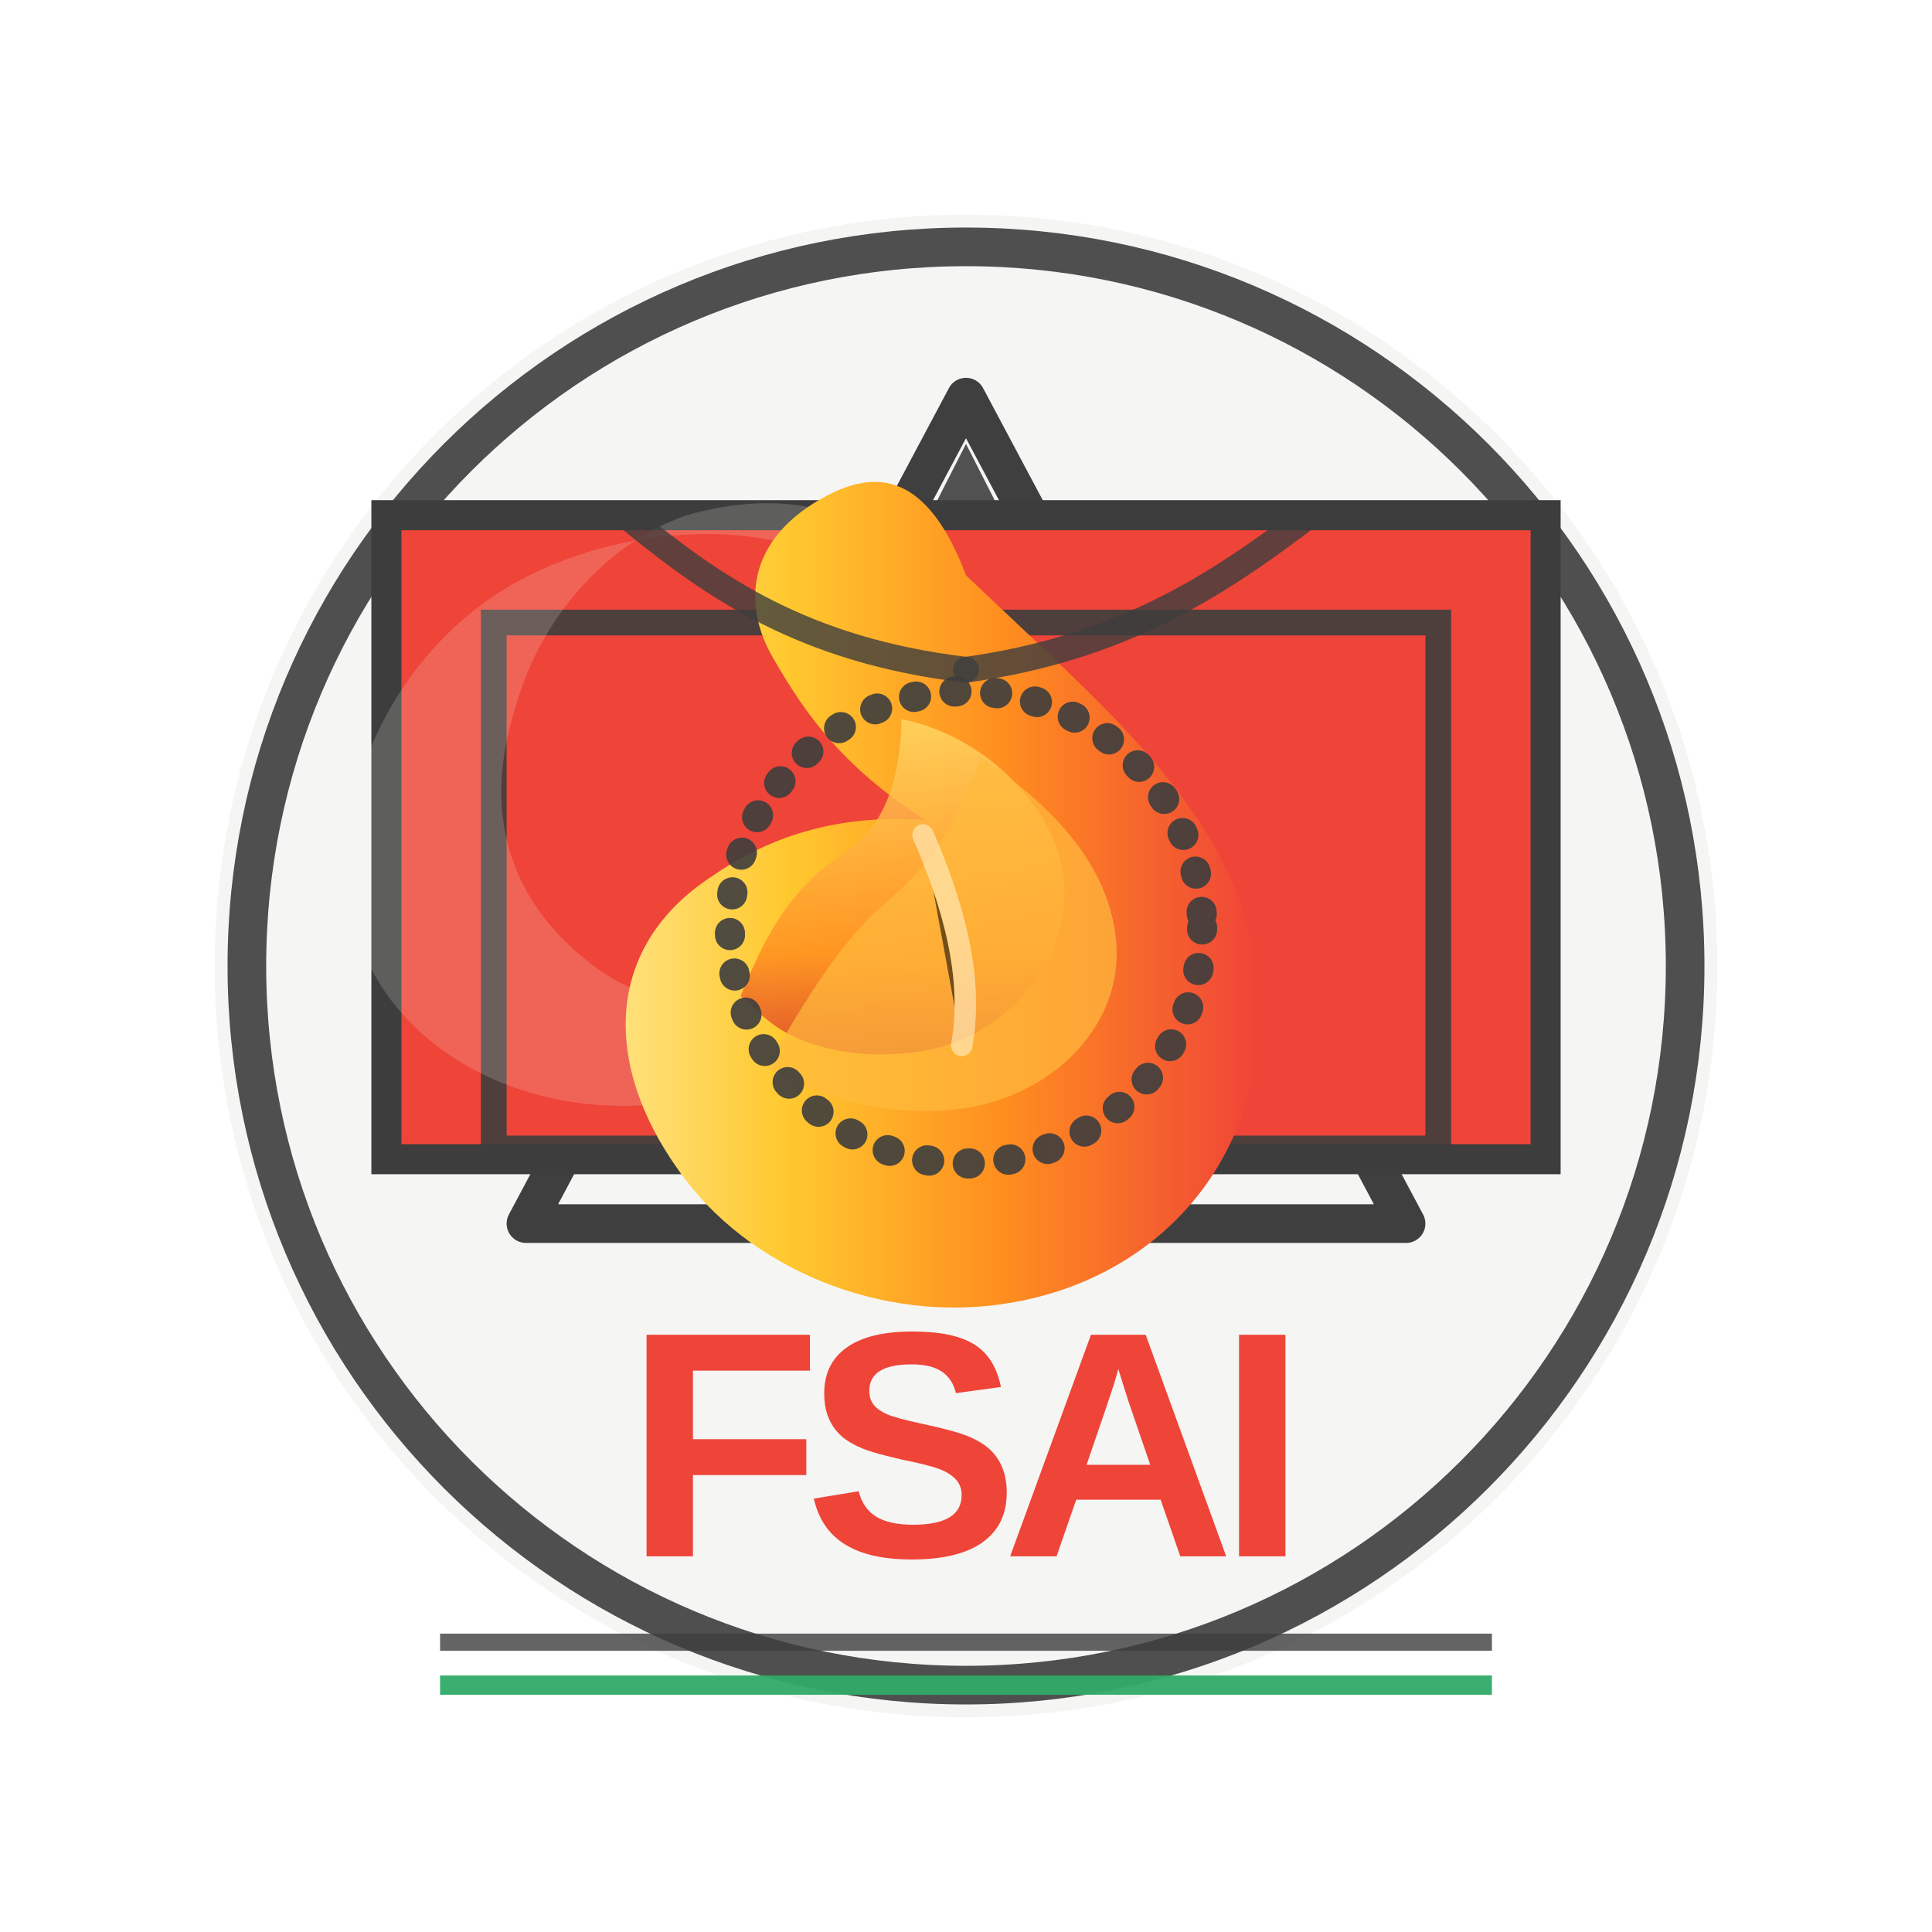
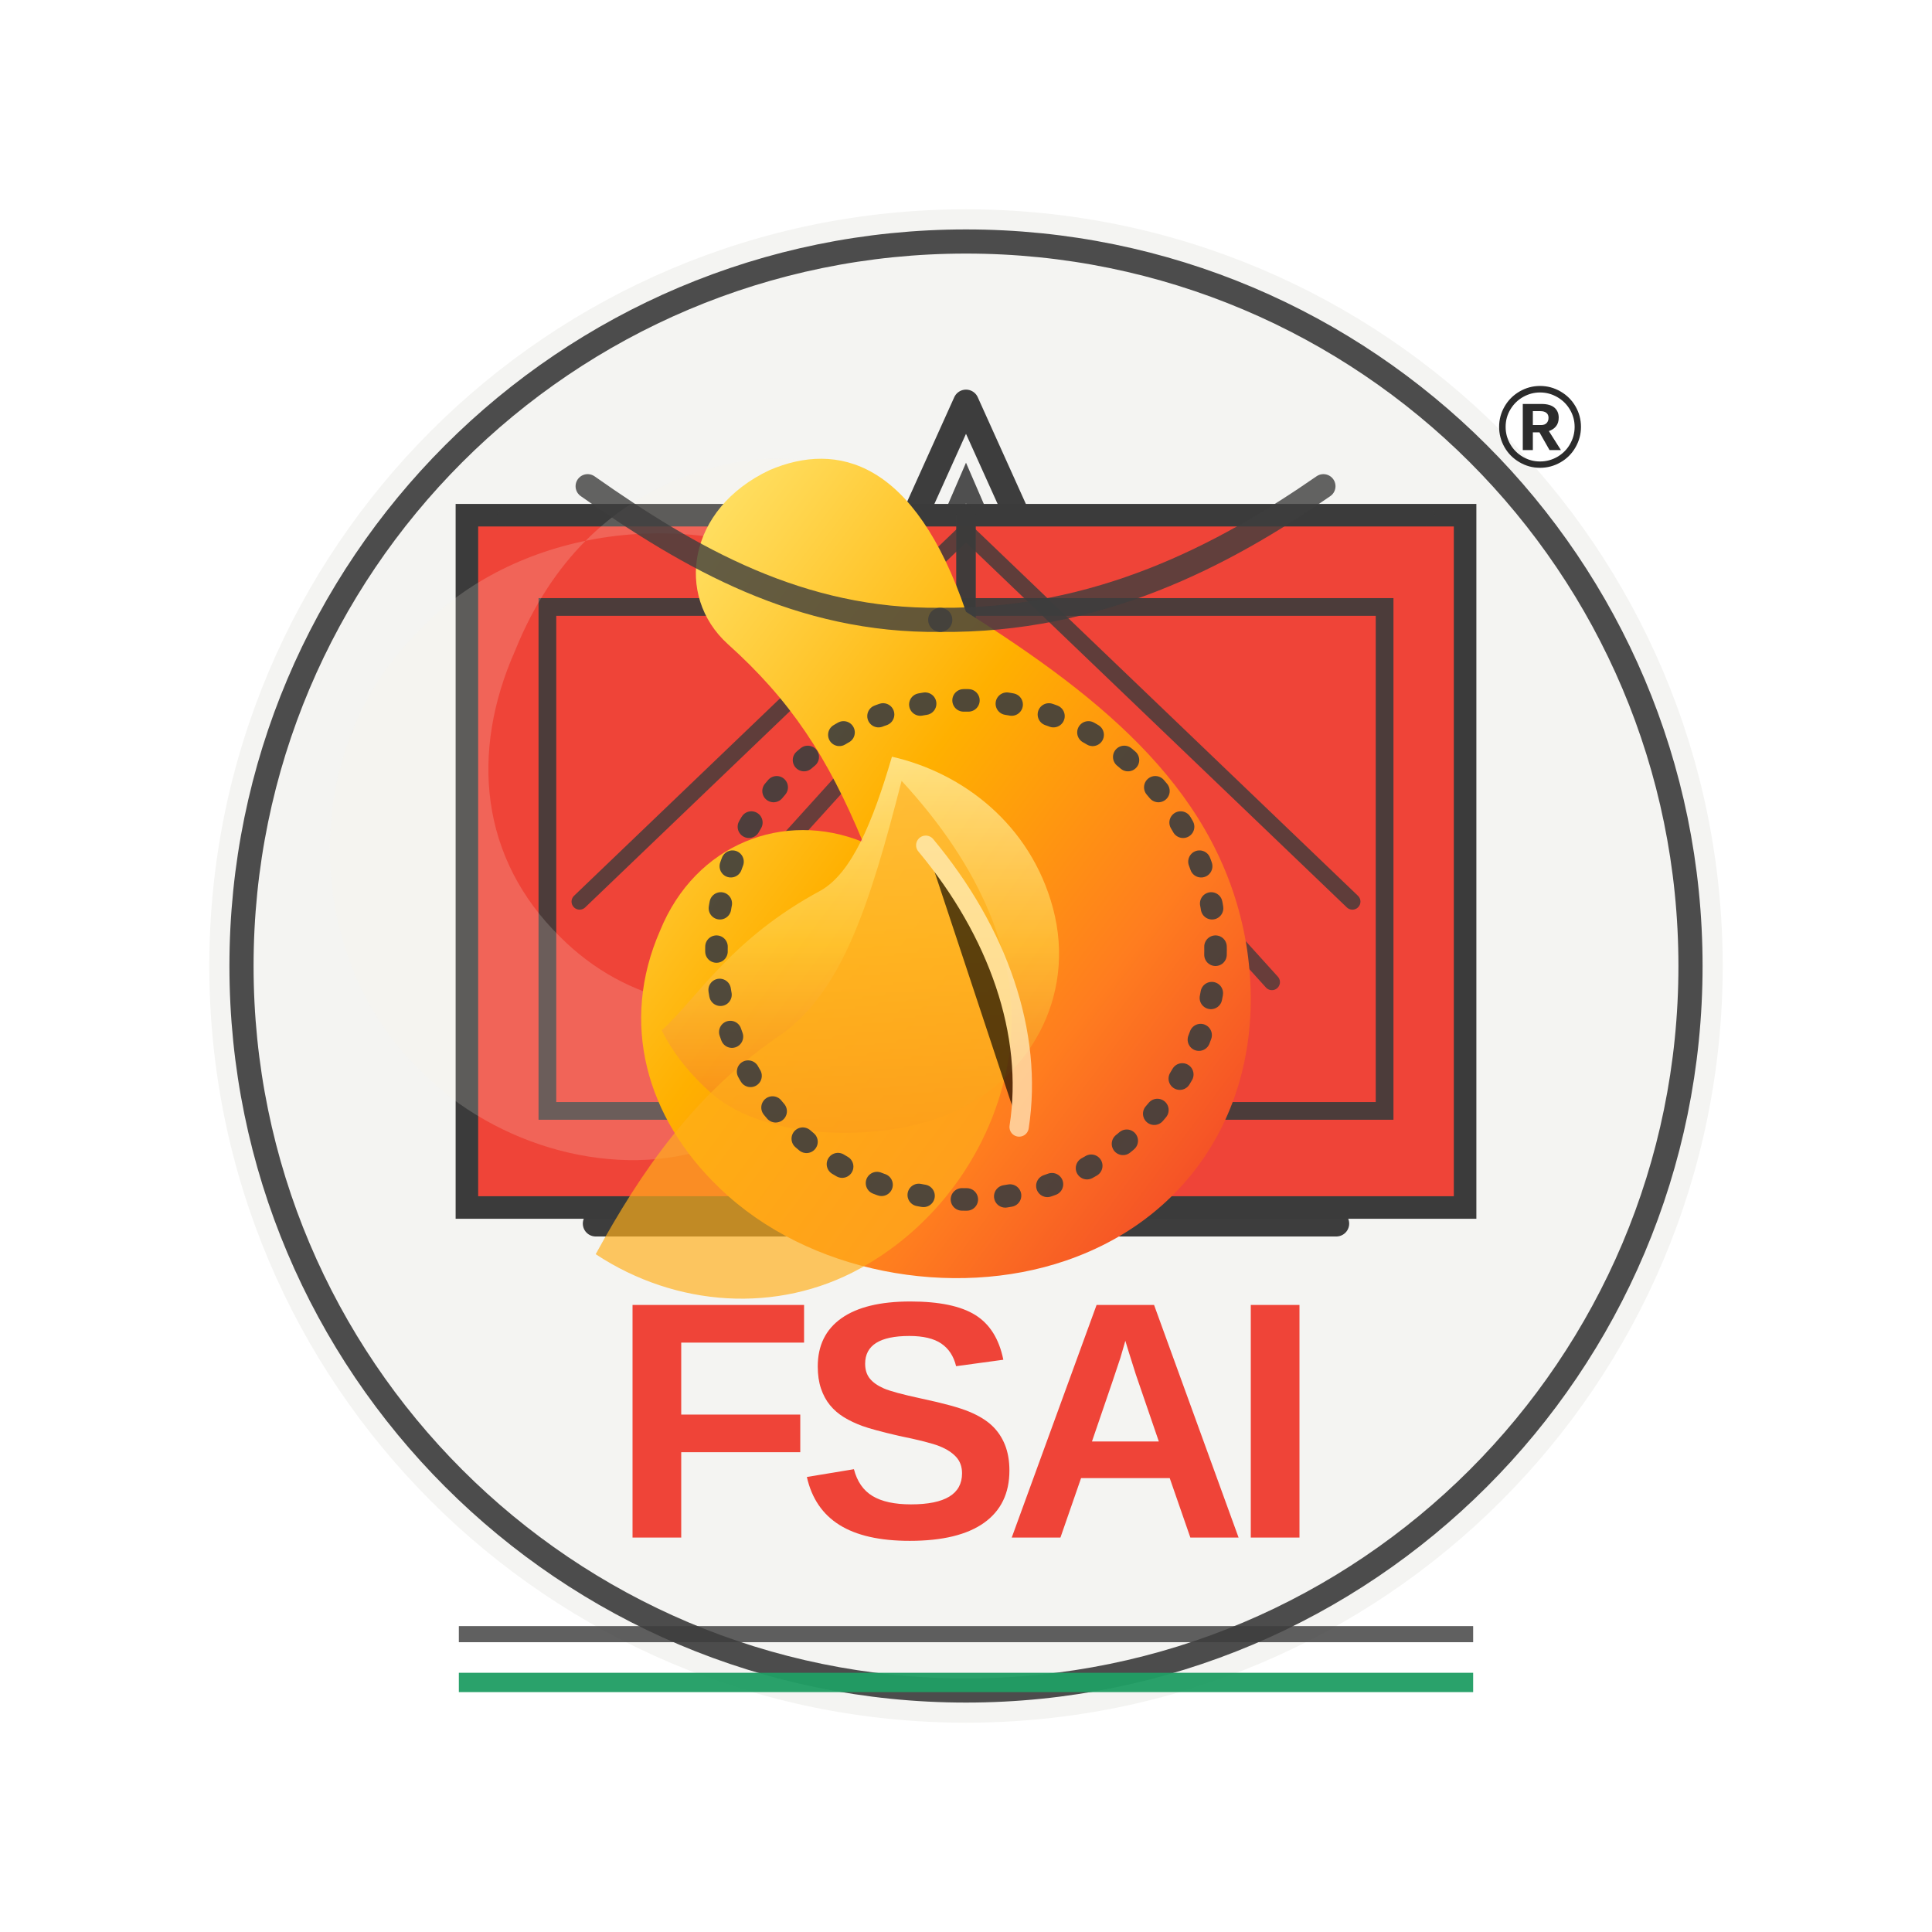
- <svg xmlns="http://www.w3.org/2000/svg" viewBox="0 0 900 900" role="img" aria-label="FSAI logo">
+ <svg xmlns="http://www.w3.org/2000/svg" viewBox="0 0 1200 1200" role="img" aria-label="FSAI logo">
  <defs>
-     <linearGradient id="flame" x1="0" x2="1">
-       <stop offset="0%" stop-color="#ffe07a" />
-       <stop offset="25%" stop-color="#ffc92f" />
-       <stop offset="60%" stop-color="#ff8d1f" />
-       <stop offset="100%" stop-color="#ef4438" />
+     <linearGradient id="flameGrad" x1="0" x2="1" y1="0" y2="1">
+       <stop offset="0%" stop-color="#ffeb7a" />
+       <stop offset="16%" stop-color="#ffd54d" />
+       <stop offset="42%" stop-color="#ffb000" />
+       <stop offset="70%" stop-color="#ff7d1f" />
+       <stop offset="100%" stop-color="#ef3a2b" />
    </linearGradient>
-     <linearGradient id="flameGlow" x1="0" x2="0" y1="0" y2="1">
-       <stop offset="0%" stop-color="#ffd966" />
-       <stop offset="70%" stop-color="#ff8d1f" />
-       <stop offset="100%" stop-color="#d93d2b" />
+     <linearGradient id="flameCore" x1="0" x2="0" y1="0" y2="1">
+       <stop offset="0%" stop-color="#fff3b2" />
+       <stop offset="50%" stop-color="#ffca3c" />
+       <stop offset="100%" stop-color="#f57c19" />
    </linearGradient>
  </defs>
-   <circle cx="450" cy="450" r="350" fill="#f5f5f4" />
-   <circle cx="450" cy="450" r="335" fill="none" stroke="#3d3d3d" stroke-width="18" stroke-linecap="round" stroke-linejoin="round" opacity="0.9" />
-   <path d="M450 185 L245 570 L655 570 Z" fill="none" stroke="#3f3f3f" stroke-width="18" stroke-linejoin="round" />
-   <path d="M450 220 L300 515 L600 515 Z" fill="none" stroke="#3f3f3f" stroke-width="12" opacity="0.9" />
-   <rect x="180" y="240" width="540" height="300" fill="#ef4438" stroke="#3d3d3d" stroke-width="14" />
-   <rect x="230" y="290" width="440" height="245" fill="none" stroke="#3d3d3d" stroke-width="12" opacity="0.9" />
-   <path d="M450 325 C440 255 390 220 320 240 C282 253 251 289 240 330 C225 377 236 418 274 448 C310 477 350 468 389 445 C408 433 420 431 431 432 C412 471 365 507 309 514 C242 522 180 487 165 431 C151 378 179 313 228 279 C274 247 353 235 405 270 C425 283 440 299 450 325 Z" fill="#f6f2eb" opacity="0.18" />
+   <circle cx="600" cy="600" r="470" fill="#f4f4f2" />
+   <circle cx="600" cy="600" r="450" fill="none" stroke="#3a3a3a" stroke-width="15" opacity="0.9" />
+   <path d="M600 250 L370 760 L830 760 Z" fill="none" stroke="#3d3d3d" stroke-width="16" stroke-linejoin="round" />
+   <path d="M600 300 L425 705 L775 705 Z" fill="none" stroke="#3d3d3d" stroke-width="10" opacity="0.9" />
+   <path d="M290 320 H910 V750 H290 Z" fill="#ef4438" stroke="#3b3b3b" stroke-width="14" />
+   <path d="M340 377 H860 V690 H340 Z" fill="none" stroke="#3b3b3b" stroke-width="11" opacity="0.9" />
+   <g fill="none" stroke="#3b3b3b" stroke-linecap="round" stroke-linejoin="round">
+     <path d="M360 560 L600 330 L840 560" stroke-width="10" opacity="0.8" />
+     <path d="M410 610 L600 400 L790 610" stroke-width="10" opacity="0.75" />
+     <path d="M455 650 L600 475 L745 650" stroke-width="10" opacity="0.68" />
+     <path d="M315 320 L600 320 L600 750" stroke-width="12" opacity="0.82" />
+     <path d="M885 320 L600 320 L600 750" stroke-width="12" opacity="0.82" />
+   </g>
+   <path d="M600 420 C585 305 515 260 420 298 C380 315 343 347 320 404 C292 467 298 533 348 582 C389 623 447 636 505 615 C530 606 555 594 578 588 C553 646 505 690 444 712 C383 734 308 712 262 666 C190 598 183 470 258 394 C314 332 418 312 504 352 C535 366 566 387 600 420 Z" fill="#f7f3ea" opacity="0.18" />
  <g>
-     <path d="M450 268 C517 332 575 379 585 450 C596 533 544 595 470 607 C411 617 348 591 316 545 C281 496 281 441 332 408 C358 390 390 379 431 382 C392 357 375 332 361 308 C344 280 349 248 389 229 C411 219 433 223 450 268 Z" fill="url(#flame)" />
-     <path d="M420 335 C455 342 486 370 494 401 C504 442 472 481 433 489 C413 493 388 492 368 482 C358 477 352 470 345 464 C353 445 364 417 391 399 C403 391 419 378 420 335 Z" fill="url(#flameGlow)" opacity="0.82" />
-     <path d="M457 353 C490 375 517 403 520 439 C523 477 492 509 451 516 C421 521 384 514 357 497 C373 470 390 440 411 422 C427 408 442 394 457 353 Z" fill="#ffba3d" opacity="0.7" />
-     <path d="M430 389 C443 419 454 454 448 487" stroke="#fff5d6" stroke-width="10" stroke-linecap="round" opacity="0.55" />
+     <path d="M600 380 C687 435 758 493 774 586 C789 678 744 755 662 783 C592 807 502 791 447 738 C401 694 385 635 410 578 C432 524 487 503 536 523 C514 470 491 435 452 400 C419 370 427 316 478 292 C520 274 568 286 600 380 Z" fill="url(#flameGrad)" />
+     <path d="M554 470 C598 480 640 512 654 564 C669 620 638 672 589 692 C546 710 476 708 443 680 C429 668 418 654 411 640 C433 620 454 583 510 553 C529 542 542 511 554 470 Z" fill="url(#flameCore)" opacity="0.72" />
+     <path d="M560 485 C608 537 635 595 627 654 C619 709 585 760 534 788 C483 816 420 812 370 779 C398 728 431 679 486 642 C523 615 540 563 560 485 Z" fill="#ffaf1a" opacity="0.68" />
+     <path d="M575 525 C620 579 642 642 633 700" stroke="#fff9d4" stroke-width="12" stroke-linecap="round" opacity="0.64" />
  </g>
-   <path d="M450 312 C522 302 566 273 606 243" fill="none" stroke="#3d3d3d" stroke-width="12" stroke-linecap="round" opacity="0.8" />
-   <path d="M450 312 C374 303 332 273 295 243" fill="none" stroke="#3d3d3d" stroke-width="12" stroke-linecap="round" opacity="0.8" />
-   <circle cx="450" cy="432" r="110" fill="none" stroke="#3d3d3d" stroke-width="14" stroke-linecap="round" stroke-dasharray="1 18" opacity="0.9" />
-   <g fill="#ef4438" font-family="Arial, Helvetica, sans-serif" font-weight="700" letter-spacing="-8">
-     <text x="450" y="725" text-anchor="middle" font-size="150">FSAI</text>
+   <path d="M584 385 C682 386 760 345 822 302" fill="none" stroke="#3d3d3d" stroke-width="15" stroke-linecap="round" opacity="0.8" />
+   <path d="M584 385 C497 386 429 347 365 302" fill="none" stroke="#3d3d3d" stroke-width="15" stroke-linecap="round" opacity="0.8" />
+   <circle cx="600" cy="590" r="155" fill="none" stroke="#3d3d3d" stroke-width="14" stroke-linecap="round" stroke-dasharray="3 24" opacity="0.9" />
+   <g fill="#ef4438" font-family="Arial, Helvetica, sans-serif" font-weight="700">
+     <text x="600" y="955" text-anchor="middle" font-size="210" letter-spacing="-12">FSAI</text>
  </g>
-   <path d="M205 765 H695" stroke="#3d3d3d" stroke-width="8" opacity="0.8" />
-   <path d="M205 785 H695" stroke="#2faa68" stroke-width="9" opacity="0.95" />
+   <path d="M285 1015 H915" stroke="#3d3d3d" stroke-width="10" opacity="0.82" />
+   <path d="M285 1045 H915" stroke="#1f9d64" stroke-width="12" opacity="0.95" />
+   <g transform="translate(930 290)">
+     <text x="0" y="0" font-family="Arial, Helvetica, sans-serif" font-size="72" font-weight="700" fill="#2c2c2c">®</text>
+   </g>
</svg>
